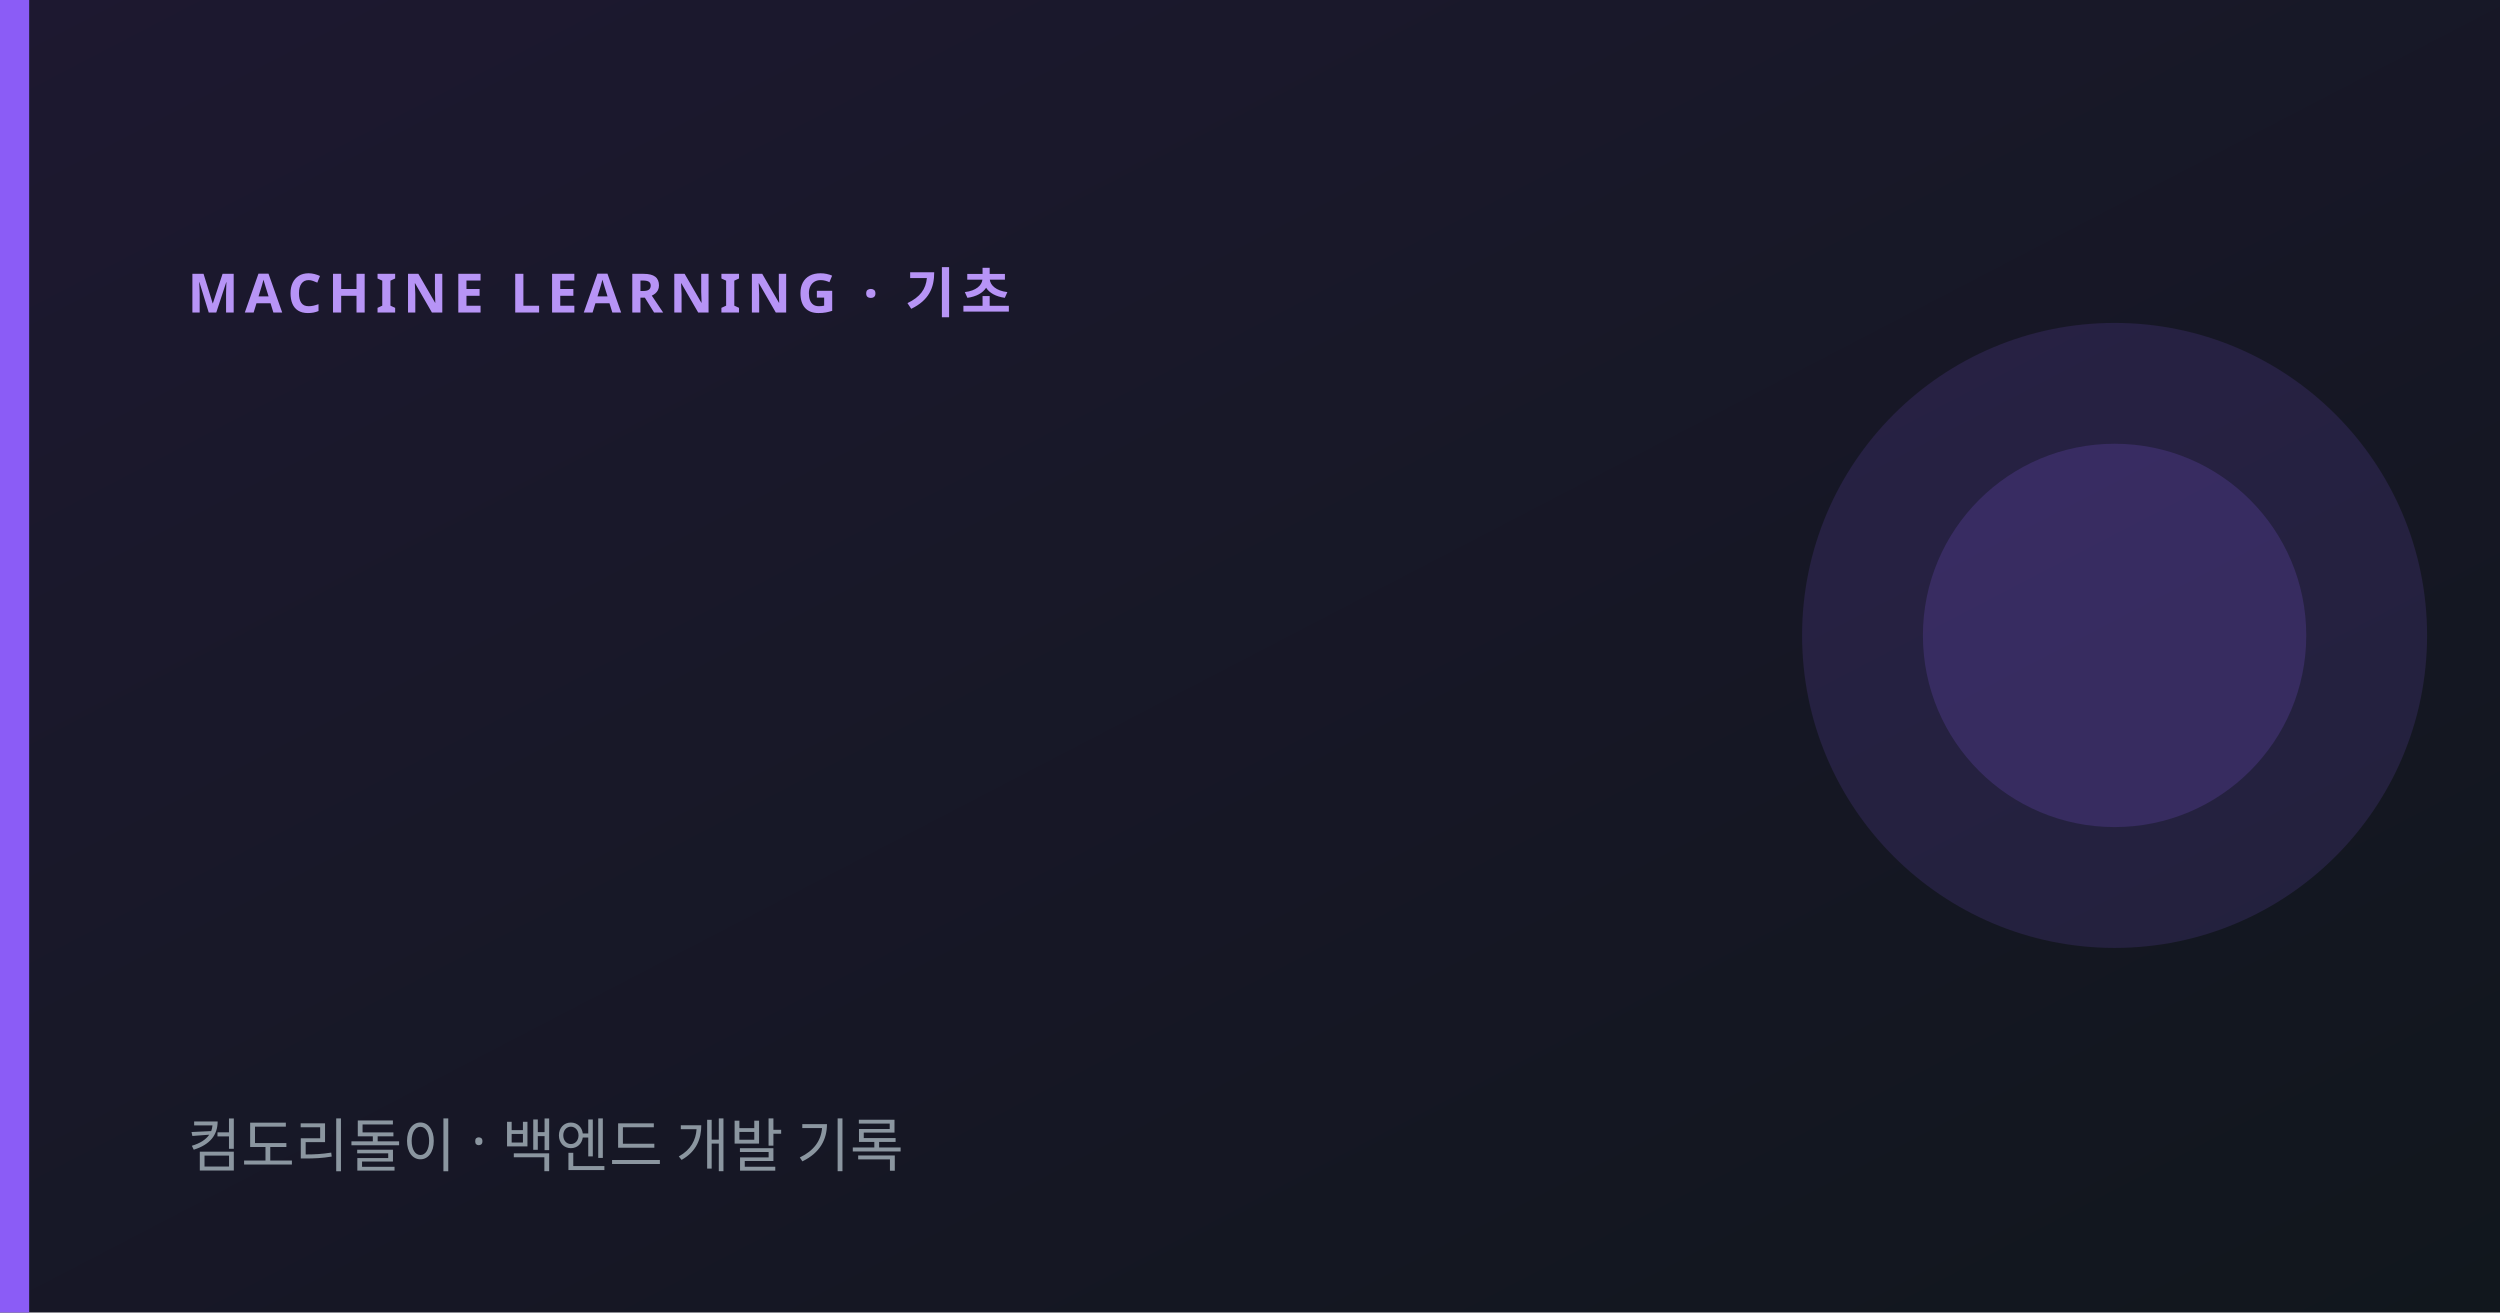
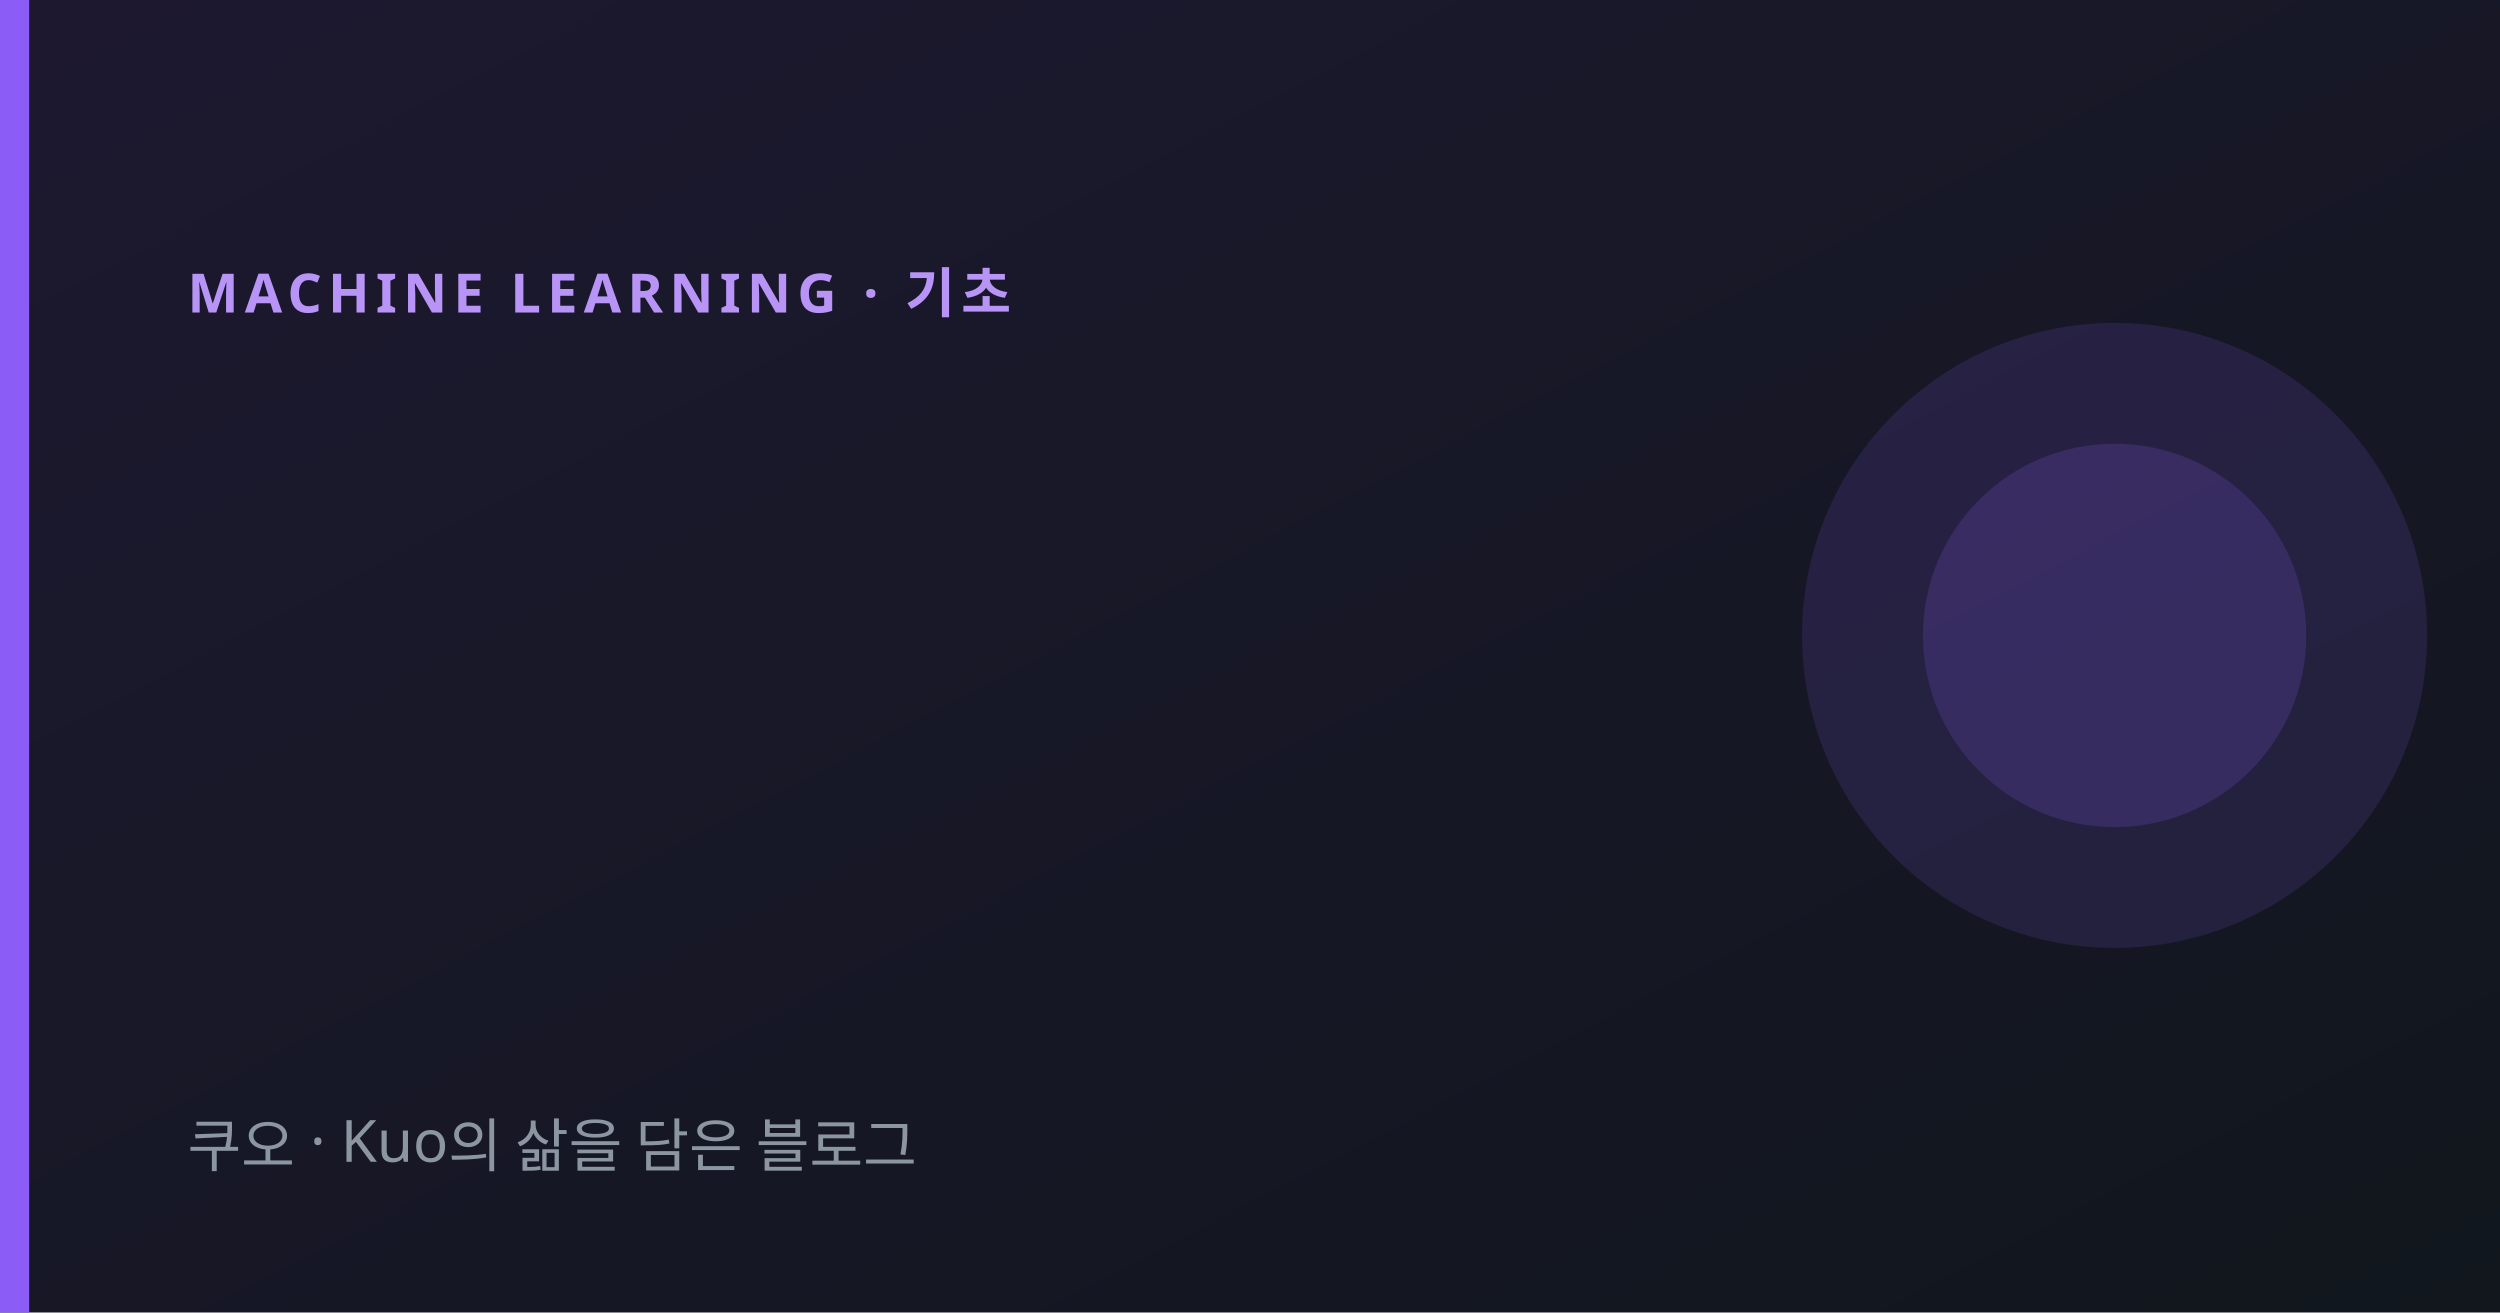
<svg xmlns="http://www.w3.org/2000/svg" width="1200" height="630" viewBox="0 0 1200 630">
  <defs>
    <linearGradient id="bg" x1="0" y1="0" x2="1" y2="1">
      <stop offset="0%" stop-color="#1d1830" />
      <stop offset="100%" stop-color="#11171d" />
    </linearGradient>
  </defs>
  <rect width="1200" height="630" fill="url(#bg)" />
  <rect x="0" y="0" width="14" height="630" fill="#8b5cf6" />
  <circle cx="1015" cy="305" r="150" fill="#8b5cf6" opacity="0.14" />
  <circle cx="1015" cy="305" r="92" fill="#8b5cf6" opacity="0.18" />
  <text x="90" y="150" font-family="'Pretendard','Noto Sans KR','Apple SD Gothic Neo','Malgun Gothic',sans-serif" font-size="26" font-weight="700" letter-spacing="3" fill="#b794f6">MACHINE LEARNING · 기초</text>
  <g font-family="'Pretendard','Noto Sans KR','Apple SD Gothic Neo','Malgun Gothic',sans-serif" font-size="60" font-weight="800" fill="#f2f3f4">
    <tspan x="90" y="320">BWT 알고리즘</tspan>
  </g>
-   <text x="90" y="560" font-family="'Pretendard','Noto Sans KR','Apple SD Gothic Neo','Malgun Gothic',sans-serif" font-size="28" font-weight="500" fill="#8b96a0">컴도리돌이 · 백엔드 개발 기록</text>
+   <text x="90" y="560" font-family="'Pretendard','Noto Sans KR','Apple SD Gothic Neo','Malgun Gothic',sans-serif" font-size="28" font-weight="500" fill="#8b96a0">쿠오 · Kuo의 삶을 담은 블로그</text>
</svg>
